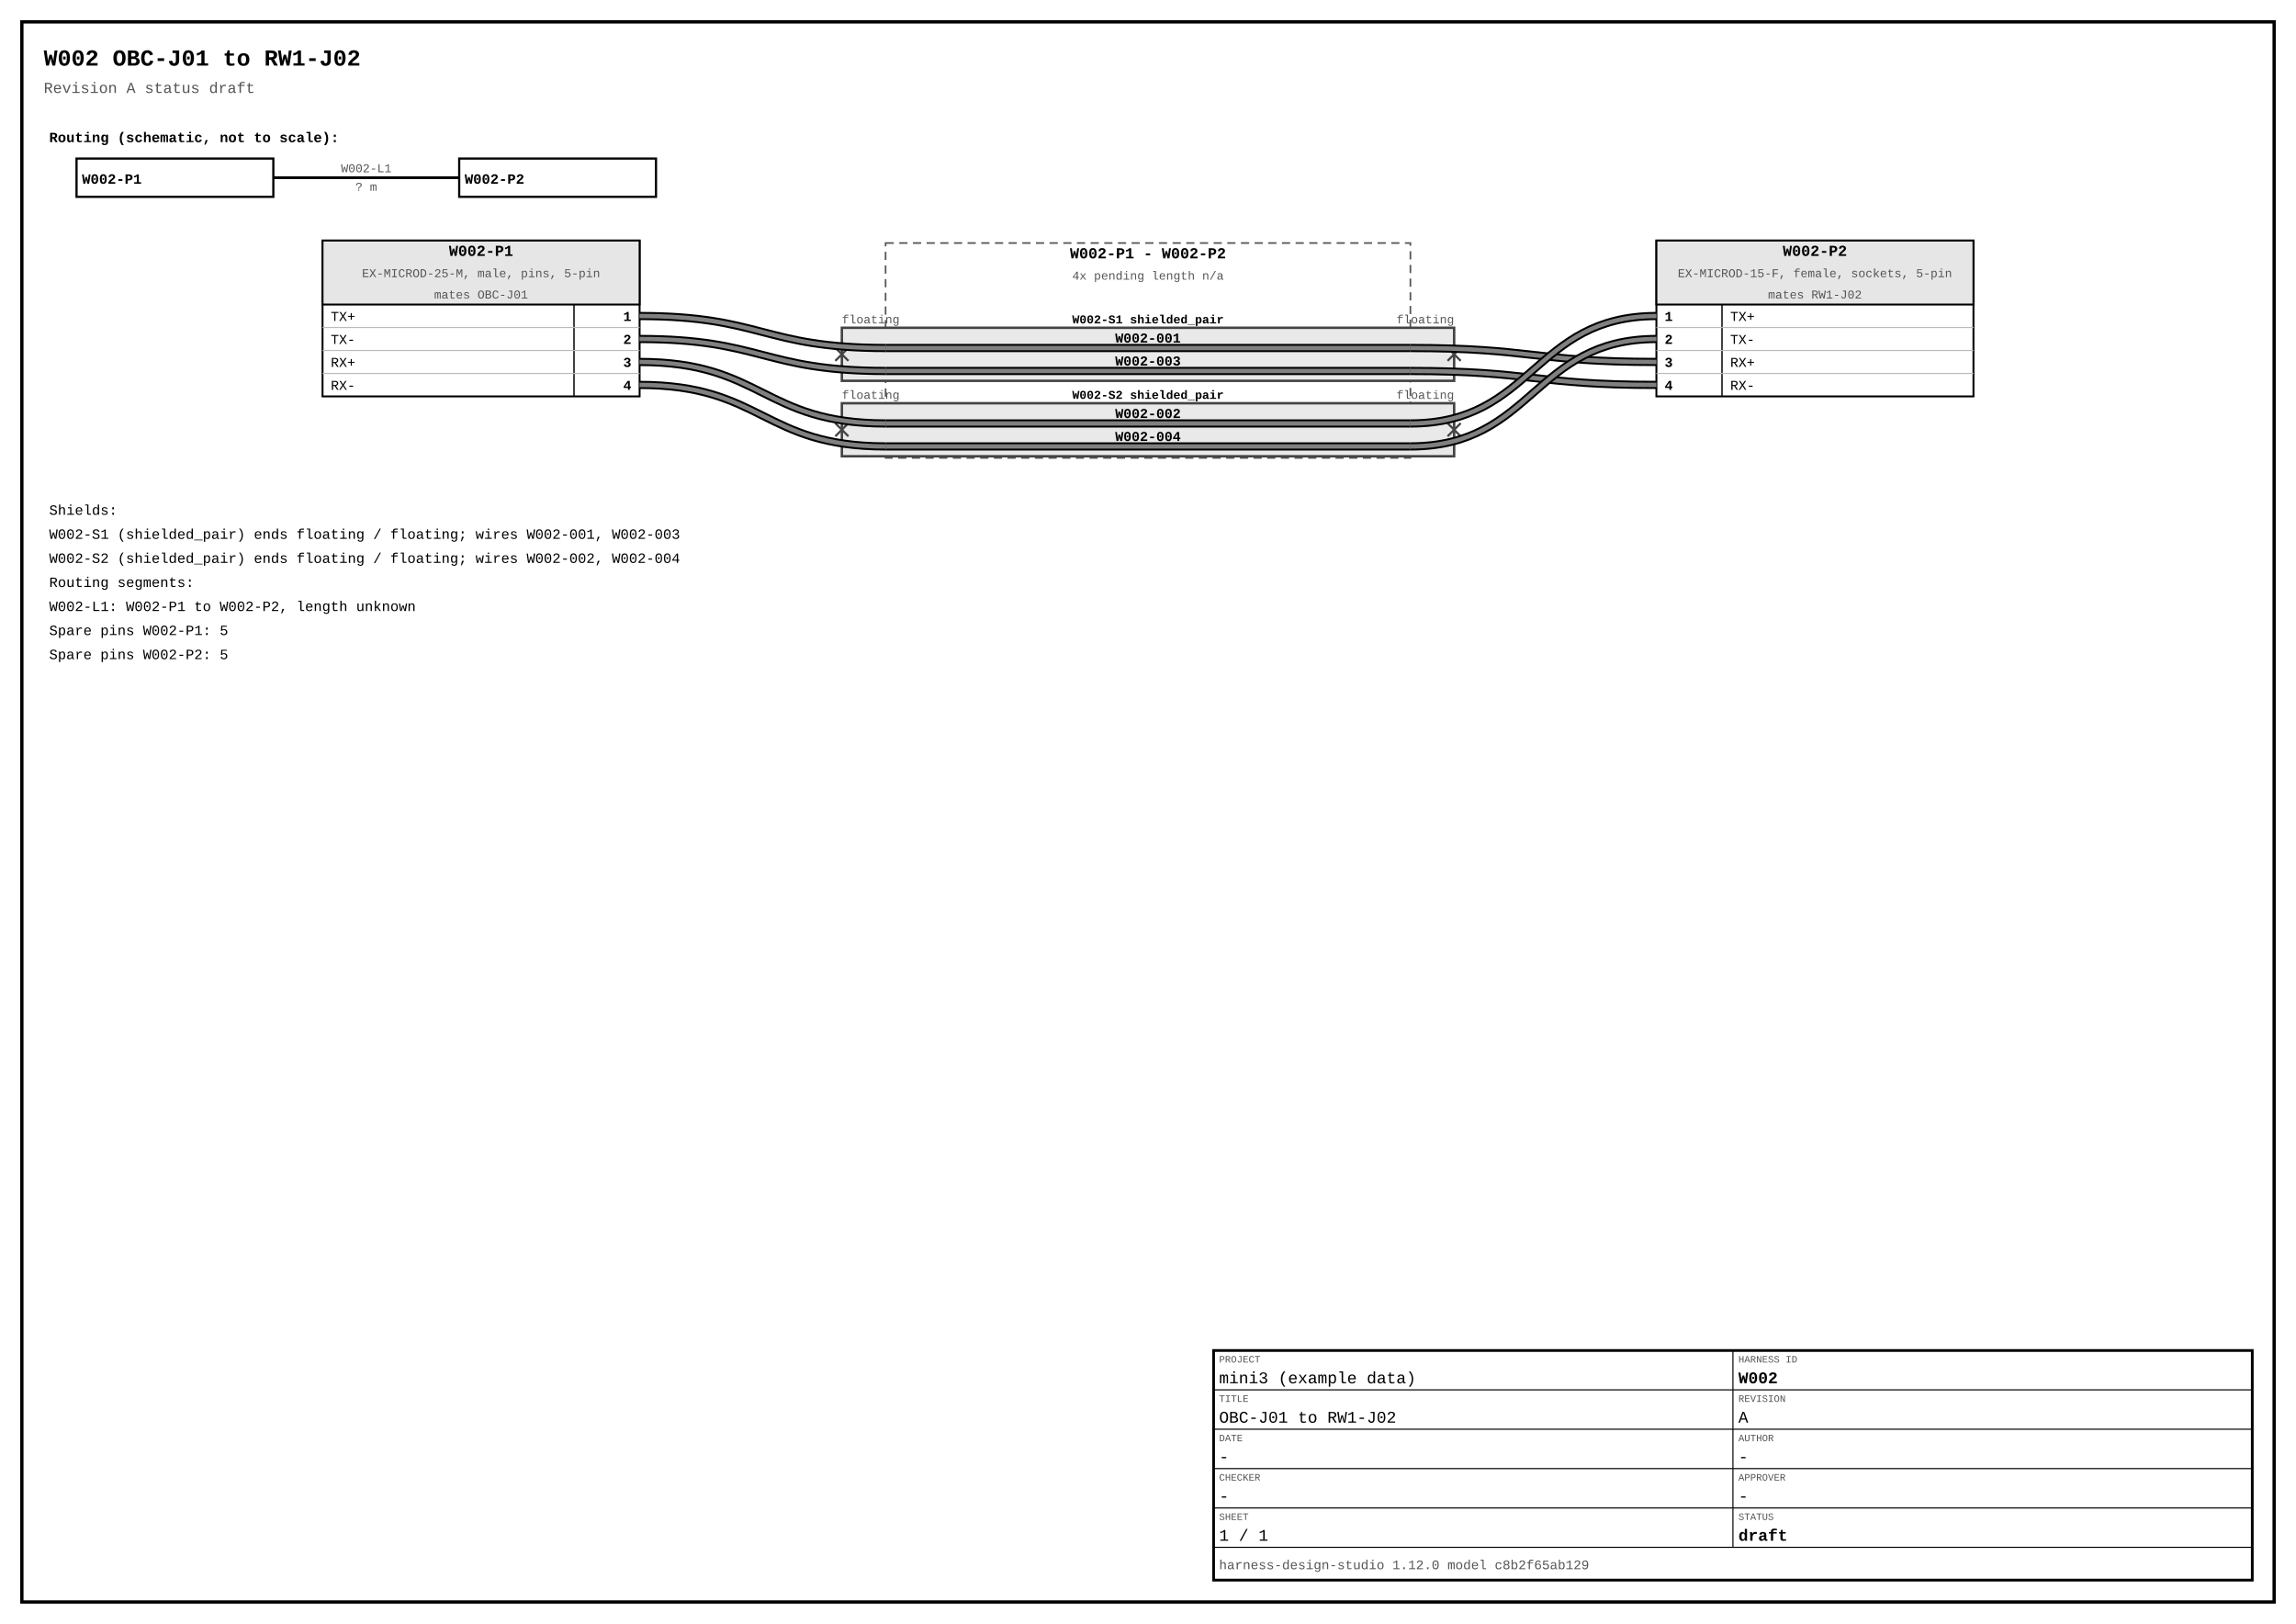
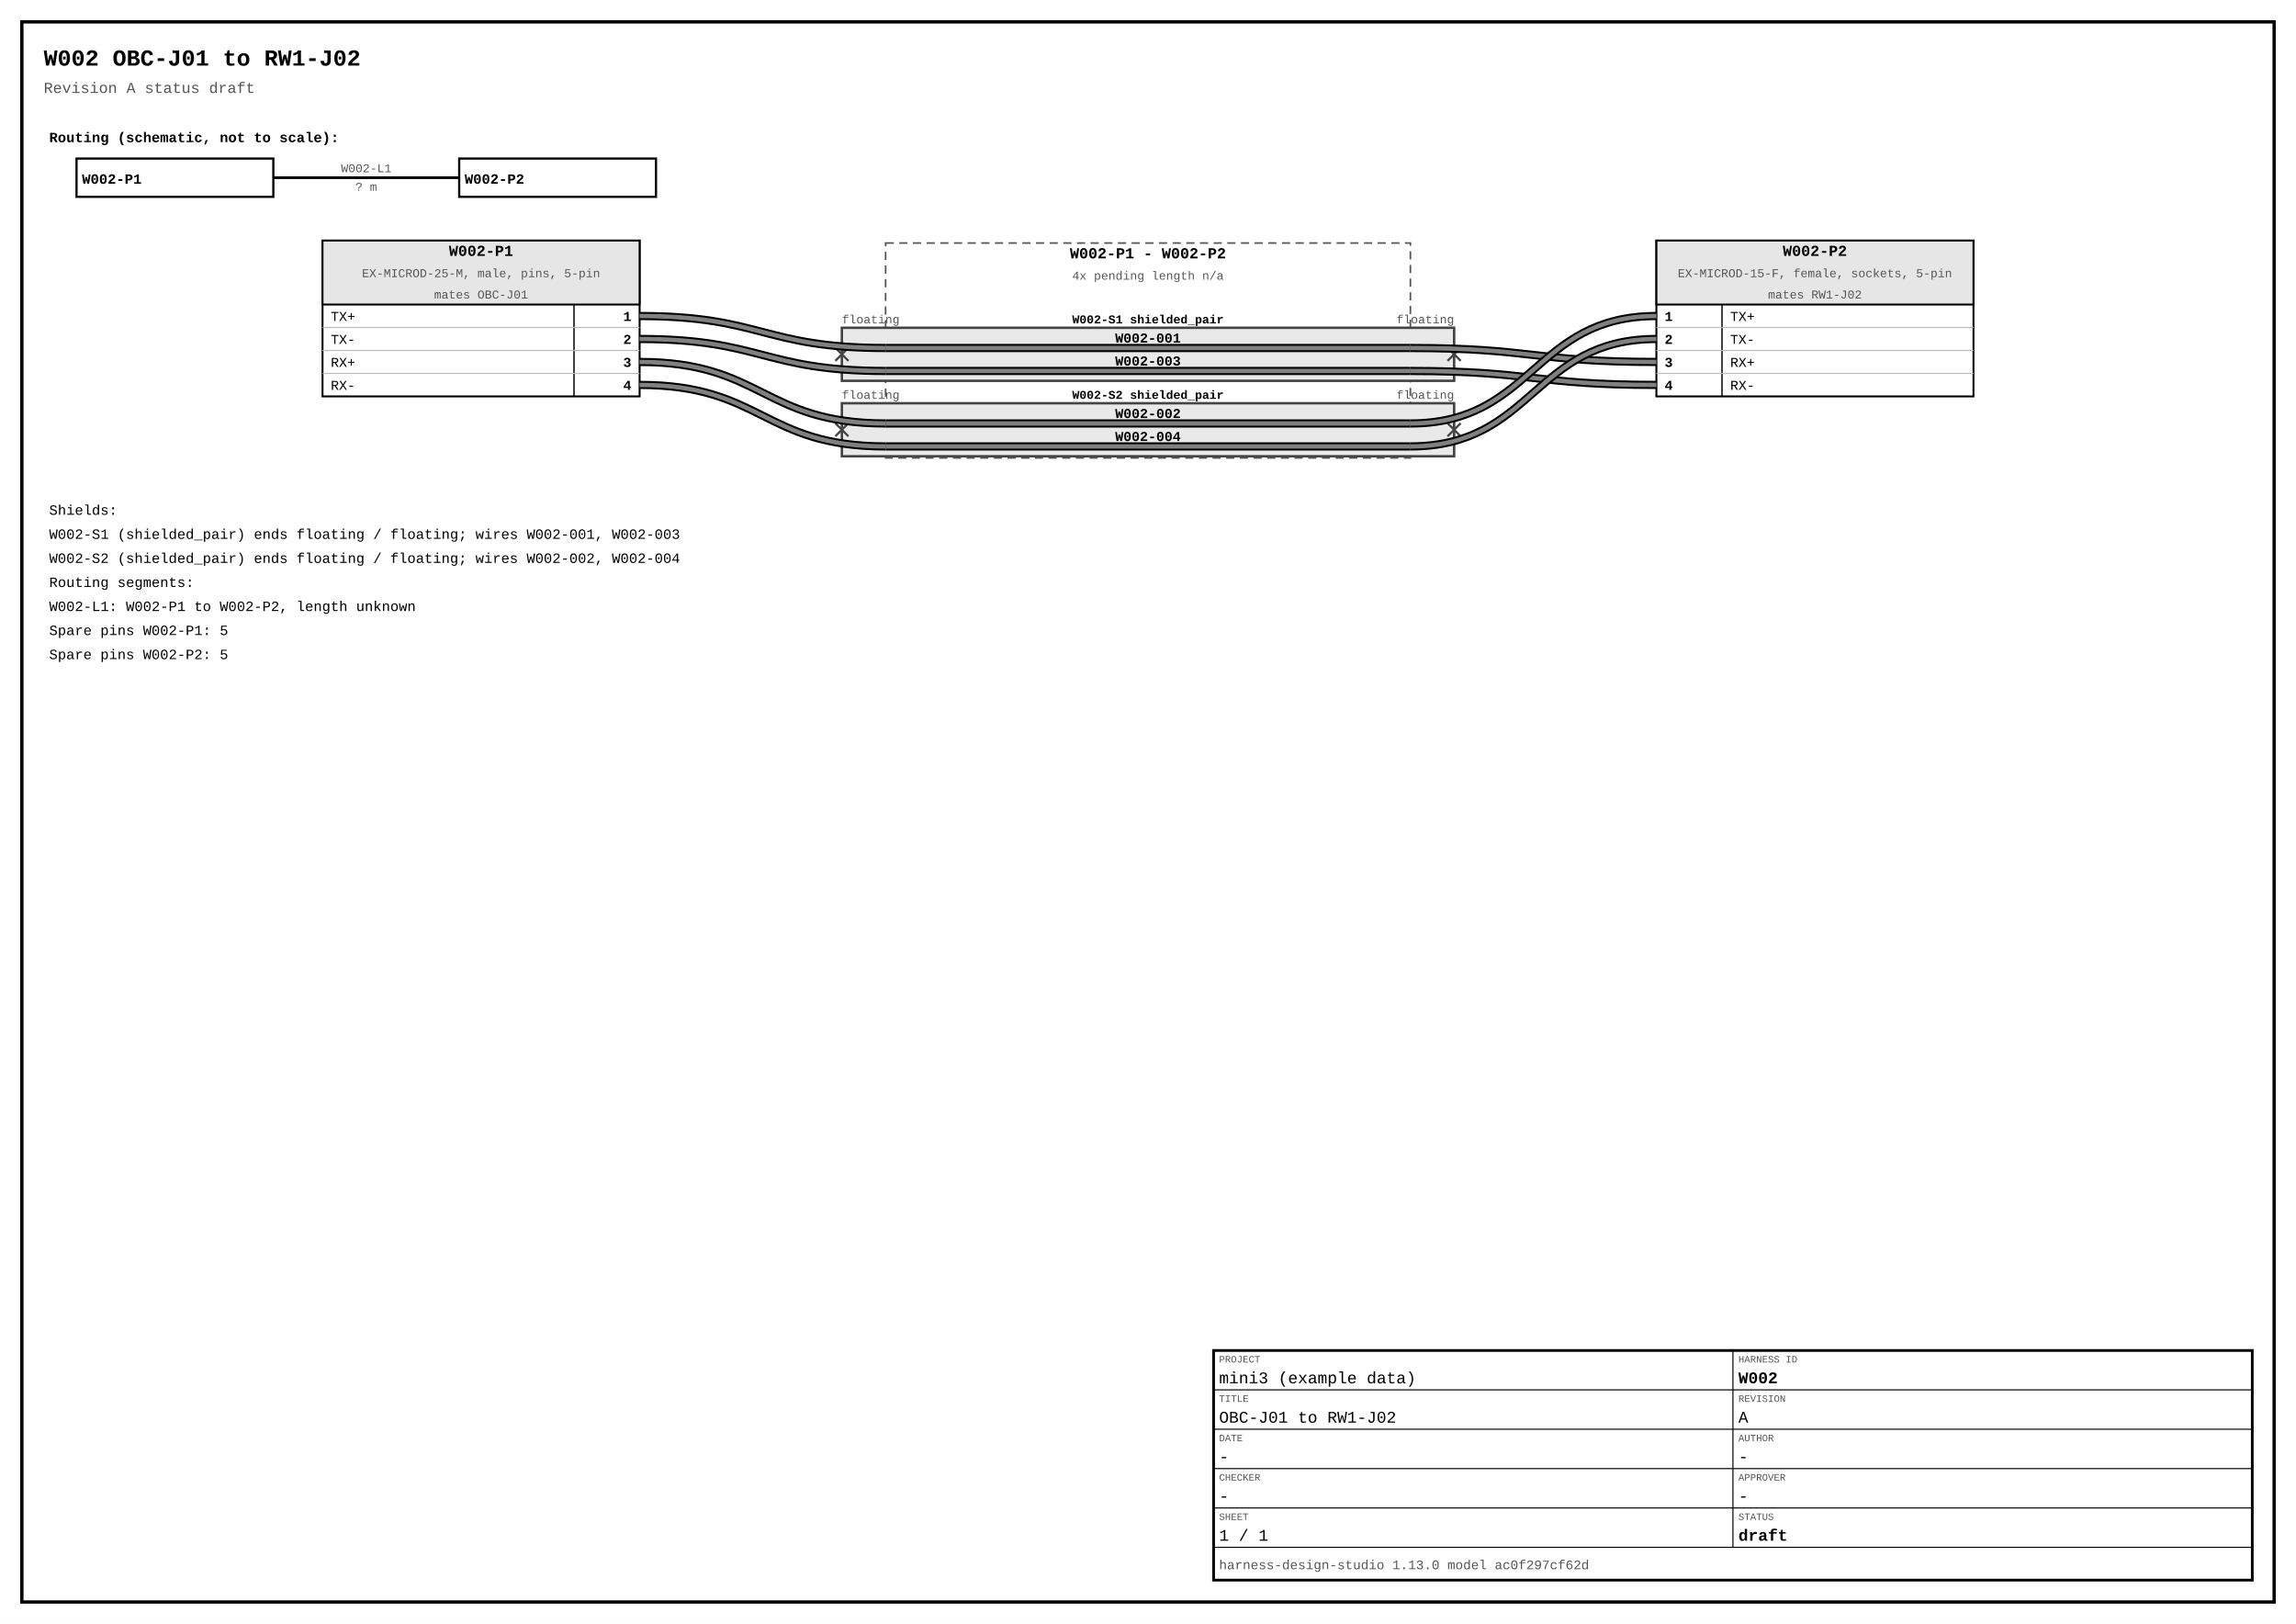
<svg xmlns="http://www.w3.org/2000/svg" width="420mm" height="297mm" viewBox="0 0 420 297" font-family="Courier New, Courier, monospace">
  <rect x="0" y="0" width="420" height="297" fill="#ffffff" />
  <rect x="4" y="4" width="412" height="289" fill="none" stroke="#000000" stroke-width="0.6" />
  <text x="8" y="12" font-size="4.2" font-weight="bold" text-anchor="start" fill="#000000">W002  OBC-J01 to RW1-J02</text>
  <text x="8" y="17" font-size="2.8" text-anchor="start" fill="#555555">Revision A  status draft</text>
  <text x="9" y="26" font-size="2.6" font-weight="bold" text-anchor="start" fill="#000000">Routing (schematic, not to scale):</text>
  <line x1="50" y1="32.5" x2="84" y2="32.5" stroke="#000000" stroke-width="0.5" />
  <text x="67" y="31.5" font-size="2.2" text-anchor="middle" fill="#555555">W002-L1</text>
  <text x="67" y="34.9" font-size="2.2" text-anchor="middle" fill="#555555">? m</text>
  <rect x="14" y="29" width="36" height="7" fill="#ffffff" stroke="#000000" stroke-width="0.4" />
  <text x="15" y="33.6" font-size="2.6" font-weight="bold" text-anchor="start" fill="#000000">W002-P1</text>
  <rect x="84" y="29" width="36" height="7" fill="#ffffff" stroke="#000000" stroke-width="0.4" />
  <text x="85" y="33.6" font-size="2.6" font-weight="bold" text-anchor="start" fill="#000000">W002-P2</text>
  <rect x="59" y="44" width="58" height="28.5" fill="#ffffff" stroke="#000000" stroke-width="0.35" />
  <rect x="59" y="44" width="58" height="11.7" fill="#e6e6e6" stroke="#000000" stroke-width="0.35" />
  <text x="88" y="46.8" font-size="2.8" font-weight="bold" text-anchor="middle" fill="#000000">W002-P1</text>
  <text x="88" y="50.7" font-size="2.2" text-anchor="middle" fill="#555555">EX-MICROD-25-M, male, pins, 5-pin</text>
  <text x="88" y="54.6" font-size="2.2" text-anchor="middle" fill="#555555">mates OBC-J01</text>
  <line x1="105" y1="55.7" x2="105" y2="72.5" stroke="#000000" stroke-width="0.25" />
  <line x1="59" y1="59.9" x2="117" y2="59.9" stroke="#bbbbbb" stroke-width="0.2" />
  <text x="60.5" y="58.7" font-size="2.5" text-anchor="start" fill="#000000" data-ref="sig/W002-P1/1">TX+</text>
  <text x="115.5" y="58.7" font-size="2.5" font-weight="bold" text-anchor="end" fill="#000000" data-ref="pin/W002-P1/1">1</text>
  <line x1="59" y1="64.1" x2="117" y2="64.1" stroke="#bbbbbb" stroke-width="0.2" />
  <text x="60.5" y="62.9" font-size="2.5" text-anchor="start" fill="#000000" data-ref="sig/W002-P1/2">TX-</text>
  <text x="115.5" y="62.9" font-size="2.5" font-weight="bold" text-anchor="end" fill="#000000" data-ref="pin/W002-P1/2">2</text>
  <line x1="59" y1="68.3" x2="117" y2="68.3" stroke="#bbbbbb" stroke-width="0.2" />
  <text x="60.5" y="67.1" font-size="2.5" text-anchor="start" fill="#000000" data-ref="sig/W002-P1/3">RX+</text>
  <text x="115.5" y="67.1" font-size="2.5" font-weight="bold" text-anchor="end" fill="#000000" data-ref="pin/W002-P1/3">3</text>
  <text x="60.5" y="71.3" font-size="2.5" text-anchor="start" fill="#000000" data-ref="sig/W002-P1/4">RX-</text>
  <text x="115.5" y="71.3" font-size="2.5" font-weight="bold" text-anchor="end" fill="#000000" data-ref="pin/W002-P1/4">4</text>
  <rect x="303" y="44" width="58" height="28.5" fill="#ffffff" stroke="#000000" stroke-width="0.35" />
  <rect x="303" y="44" width="58" height="11.7" fill="#e6e6e6" stroke="#000000" stroke-width="0.35" />
  <text x="332" y="46.8" font-size="2.8" font-weight="bold" text-anchor="middle" fill="#000000">W002-P2</text>
  <text x="332" y="50.7" font-size="2.2" text-anchor="middle" fill="#555555">EX-MICROD-15-F, female, sockets, 5-pin</text>
  <text x="332" y="54.6" font-size="2.2" text-anchor="middle" fill="#555555">mates RW1-J02</text>
  <line x1="315" y1="55.7" x2="315" y2="72.5" stroke="#000000" stroke-width="0.25" />
  <line x1="303" y1="59.9" x2="361" y2="59.9" stroke="#bbbbbb" stroke-width="0.2" />
  <text x="304.5" y="58.7" font-size="2.5" font-weight="bold" text-anchor="start" fill="#000000" data-ref="pin/W002-P2/1">1</text>
  <text x="316.5" y="58.7" font-size="2.5" text-anchor="start" fill="#000000" data-ref="sig/W002-P2/1">TX+</text>
  <line x1="303" y1="64.1" x2="361" y2="64.1" stroke="#bbbbbb" stroke-width="0.2" />
  <text x="304.5" y="62.9" font-size="2.5" font-weight="bold" text-anchor="start" fill="#000000" data-ref="pin/W002-P2/2">2</text>
  <text x="316.5" y="62.9" font-size="2.5" text-anchor="start" fill="#000000" data-ref="sig/W002-P2/2">TX-</text>
  <line x1="303" y1="68.3" x2="361" y2="68.3" stroke="#bbbbbb" stroke-width="0.2" />
  <text x="304.5" y="67.1" font-size="2.5" font-weight="bold" text-anchor="start" fill="#000000" data-ref="pin/W002-P2/3">3</text>
  <text x="316.5" y="67.1" font-size="2.5" text-anchor="start" fill="#000000" data-ref="sig/W002-P2/3">RX+</text>
  <text x="304.5" y="71.3" font-size="2.5" font-weight="bold" text-anchor="start" fill="#000000" data-ref="pin/W002-P2/4">4</text>
  <text x="316.5" y="71.3" font-size="2.5" text-anchor="start" fill="#000000" data-ref="sig/W002-P2/4">RX-</text>
  <rect x="162" y="44.45" width="96" height="39.3" fill="none" stroke="#555555" stroke-width="0.3" stroke-dasharray="1.5 1" />
  <text x="210" y="47.25" font-size="2.8" font-weight="bold" text-anchor="middle" fill="#000000">W002-P1 - W002-P2</text>
  <text x="210" y="51.15" font-size="2.2" text-anchor="middle" fill="#555555">4x  pending  length n/a</text>
  <rect x="154" y="59.95" width="112" height="9.7" fill="#e9e9e9" stroke="#444444" stroke-width="0.45" />
  <text x="210" y="59.15" font-size="2.2" font-weight="bold" text-anchor="middle" fill="#000000">W002-S1  shielded_pair</text>
  <text x="154" y="59.15" font-size="2.2" text-anchor="start" fill="#555555">floating</text>
  <text x="266" y="59.15" font-size="2.2" text-anchor="end" fill="#555555">floating</text>
  <line x1="152.8" y1="63.6" x2="155.2" y2="66" stroke="#444444" stroke-width="0.4" />
  <line x1="152.8" y1="66" x2="155.2" y2="63.6" stroke="#444444" stroke-width="0.4" />
  <line x1="264.8" y1="63.6" x2="267.2" y2="66" stroke="#444444" stroke-width="0.4" />
  <line x1="264.8" y1="66" x2="267.2" y2="63.6" stroke="#444444" stroke-width="0.4" />
  <rect x="154" y="73.75" width="112" height="9.7" fill="#e9e9e9" stroke="#444444" stroke-width="0.45" />
  <text x="210" y="72.95" font-size="2.2" font-weight="bold" text-anchor="middle" fill="#000000">W002-S2  shielded_pair</text>
  <text x="154" y="72.95" font-size="2.2" text-anchor="start" fill="#555555">floating</text>
  <text x="266" y="72.95" font-size="2.2" text-anchor="end" fill="#555555">floating</text>
  <line x1="152.8" y1="77.4" x2="155.2" y2="79.8" stroke="#444444" stroke-width="0.4" />
  <line x1="152.8" y1="79.8" x2="155.2" y2="77.4" stroke="#444444" stroke-width="0.4" />
  <line x1="264.8" y1="77.4" x2="267.2" y2="79.8" stroke="#444444" stroke-width="0.4" />
  <line x1="264.8" y1="79.8" x2="267.2" y2="77.4" stroke="#444444" stroke-width="0.4" />
  <path d="M 117 57.8 C 139.5 57.8 139.5 63.65 162 63.65" fill="none" stroke="#000000" stroke-width="1.5" />
  <line x1="162" y1="63.65" x2="258" y2="63.65" stroke="#000000" stroke-width="1.5" />
  <path d="M 258 63.65 C 280.5 63.65 280.5 66.2 303 66.2" fill="none" stroke="#000000" stroke-width="1.5" />
  <path d="M 117 57.8 C 139.5 57.8 139.5 63.65 162 63.65" fill="none" stroke="#808080" stroke-width="0.8" />
  <line x1="162" y1="63.65" x2="258" y2="63.65" stroke="#808080" stroke-width="0.8" />
  <path d="M 258 63.65 C 280.5 63.65 280.5 66.2 303 66.2" fill="none" stroke="#808080" stroke-width="0.8" />
  <text x="210" y="62.65" font-size="2.5" font-weight="bold" text-anchor="middle" fill="#000000">W002-001</text>
  <path d="M 117 62 C 139.5 62 139.5 67.85 162 67.85" fill="none" stroke="#000000" stroke-width="1.5" />
  <line x1="162" y1="67.85" x2="258" y2="67.85" stroke="#000000" stroke-width="1.5" />
  <path d="M 258 67.85 C 280.5 67.85 280.5 70.4 303 70.4" fill="none" stroke="#000000" stroke-width="1.5" />
  <path d="M 117 62 C 139.5 62 139.5 67.85 162 67.85" fill="none" stroke="#808080" stroke-width="0.8" />
  <line x1="162" y1="67.85" x2="258" y2="67.85" stroke="#808080" stroke-width="0.8" />
  <path d="M 258 67.85 C 280.5 67.85 280.5 70.4 303 70.4" fill="none" stroke="#808080" stroke-width="0.8" />
  <text x="210" y="66.85" font-size="2.5" font-weight="bold" text-anchor="middle" fill="#000000">W002-003</text>
  <path d="M 117 66.2 C 139.5 66.2 139.5 77.45 162 77.45" fill="none" stroke="#000000" stroke-width="1.5" />
  <line x1="162" y1="77.45" x2="258" y2="77.45" stroke="#000000" stroke-width="1.5" />
  <path d="M 258 77.45 C 280.5 77.45 280.5 57.8 303 57.8" fill="none" stroke="#000000" stroke-width="1.5" />
  <path d="M 117 66.2 C 139.5 66.2 139.5 77.45 162 77.45" fill="none" stroke="#808080" stroke-width="0.8" />
  <line x1="162" y1="77.45" x2="258" y2="77.45" stroke="#808080" stroke-width="0.8" />
  <path d="M 258 77.45 C 280.5 77.45 280.5 57.8 303 57.8" fill="none" stroke="#808080" stroke-width="0.8" />
  <text x="210" y="76.45" font-size="2.5" font-weight="bold" text-anchor="middle" fill="#000000">W002-002</text>
  <path d="M 117 70.4 C 139.5 70.4 139.5 81.65 162 81.65" fill="none" stroke="#000000" stroke-width="1.5" />
  <line x1="162" y1="81.65" x2="258" y2="81.65" stroke="#000000" stroke-width="1.5" />
  <path d="M 258 81.65 C 280.5 81.65 280.5 62 303 62" fill="none" stroke="#000000" stroke-width="1.5" />
  <path d="M 117 70.4 C 139.5 70.4 139.5 81.65 162 81.65" fill="none" stroke="#808080" stroke-width="0.8" />
  <line x1="162" y1="81.65" x2="258" y2="81.65" stroke="#808080" stroke-width="0.8" />
  <path d="M 258 81.65 C 280.5 81.65 280.5 62 303 62" fill="none" stroke="#808080" stroke-width="0.8" />
  <text x="210" y="80.65" font-size="2.5" font-weight="bold" text-anchor="middle" fill="#000000">W002-004</text>
  <text x="9" y="94.15" font-size="2.6" text-anchor="start" fill="#000000">Shields:</text>
  <text x="9" y="98.55" font-size="2.6" text-anchor="start" fill="#000000">  W002-S1 (shielded_pair) ends floating / floating; wires W002-001, W002-003</text>
  <text x="9" y="102.95" font-size="2.6" text-anchor="start" fill="#000000">  W002-S2 (shielded_pair) ends floating / floating; wires W002-002, W002-004</text>
  <text x="9" y="107.35" font-size="2.6" text-anchor="start" fill="#000000">Routing segments:</text>
  <text x="9" y="111.75" font-size="2.6" text-anchor="start" fill="#000000">  W002-L1: W002-P1 to W002-P2, length unknown</text>
  <text x="9" y="116.15" font-size="2.6" text-anchor="start" fill="#000000">Spare pins W002-P1: 5</text>
  <text x="9" y="120.55" font-size="2.6" text-anchor="start" fill="#000000">Spare pins W002-P2: 5</text>
  <rect x="222" y="247" width="190" height="42" fill="none" stroke="#000000" stroke-width="0.5" />
  <line x1="222" y1="247" x2="317" y2="247" stroke="#000000" stroke-width="0.2" />
  <text x="223" y="249.2" font-size="1.8" text-anchor="start" fill="#555555">PROJECT</text>
  <text x="223" y="253" font-size="3" text-anchor="start" fill="#000000">mini3 (example data)</text>
  <line x1="317" y1="247" x2="412" y2="247" stroke="#000000" stroke-width="0.2" />
  <text x="318" y="249.2" font-size="1.8" text-anchor="start" fill="#555555">HARNESS ID</text>
  <text x="318" y="253" font-size="3" font-weight="bold" text-anchor="start" fill="#000000">W002</text>
  <line x1="222" y1="254.2" x2="317" y2="254.2" stroke="#000000" stroke-width="0.2" />
  <text x="223" y="256.4" font-size="1.8" text-anchor="start" fill="#555555">TITLE</text>
  <text x="223" y="260.2" font-size="3" text-anchor="start" fill="#000000">OBC-J01 to RW1-J02</text>
  <line x1="317" y1="254.2" x2="412" y2="254.2" stroke="#000000" stroke-width="0.2" />
  <text x="318" y="256.4" font-size="1.8" text-anchor="start" fill="#555555">REVISION</text>
  <text x="318" y="260.2" font-size="3" text-anchor="start" fill="#000000">A</text>
  <line x1="222" y1="261.4" x2="317" y2="261.4" stroke="#000000" stroke-width="0.2" />
  <text x="223" y="263.6" font-size="1.8" text-anchor="start" fill="#555555">DATE</text>
  <text x="223" y="267.4" font-size="3" text-anchor="start" fill="#000000">-</text>
  <line x1="317" y1="261.4" x2="412" y2="261.4" stroke="#000000" stroke-width="0.2" />
  <text x="318" y="263.6" font-size="1.8" text-anchor="start" fill="#555555">AUTHOR</text>
  <text x="318" y="267.4" font-size="3" text-anchor="start" fill="#000000">-</text>
  <line x1="222" y1="268.6" x2="317" y2="268.6" stroke="#000000" stroke-width="0.2" />
  <text x="223" y="270.8" font-size="1.8" text-anchor="start" fill="#555555">CHECKER</text>
  <text x="223" y="274.6" font-size="3" text-anchor="start" fill="#000000">-</text>
  <line x1="317" y1="268.6" x2="412" y2="268.6" stroke="#000000" stroke-width="0.2" />
  <text x="318" y="270.8" font-size="1.8" text-anchor="start" fill="#555555">APPROVER</text>
  <text x="318" y="274.6" font-size="3" text-anchor="start" fill="#000000">-</text>
  <line x1="222" y1="275.8" x2="317" y2="275.8" stroke="#000000" stroke-width="0.2" />
  <text x="223" y="278" font-size="1.8" text-anchor="start" fill="#555555">SHEET</text>
  <text x="223" y="281.8" font-size="3" text-anchor="start" fill="#000000">1 / 1</text>
  <line x1="317" y1="275.8" x2="412" y2="275.8" stroke="#000000" stroke-width="0.2" />
  <text x="318" y="278" font-size="1.8" text-anchor="start" fill="#555555">STATUS</text>
  <text x="318" y="281.8" font-size="3" font-weight="bold" text-anchor="start" fill="#000000">draft</text>
  <line x1="317" y1="247" x2="317" y2="283" stroke="#000000" stroke-width="0.2" />
  <line x1="222" y1="283" x2="412" y2="283" stroke="#000000" stroke-width="0.2" />
-   <text x="223" y="287" font-size="2.4" text-anchor="start" fill="#555555">harness-design-studio 1.12.0 model c8b2f65ab129</text>
+   <text x="223" y="287" font-size="2.4" text-anchor="start" fill="#555555">harness-design-studio 1.13.0 model ac0f297cf62d</text>
</svg>
